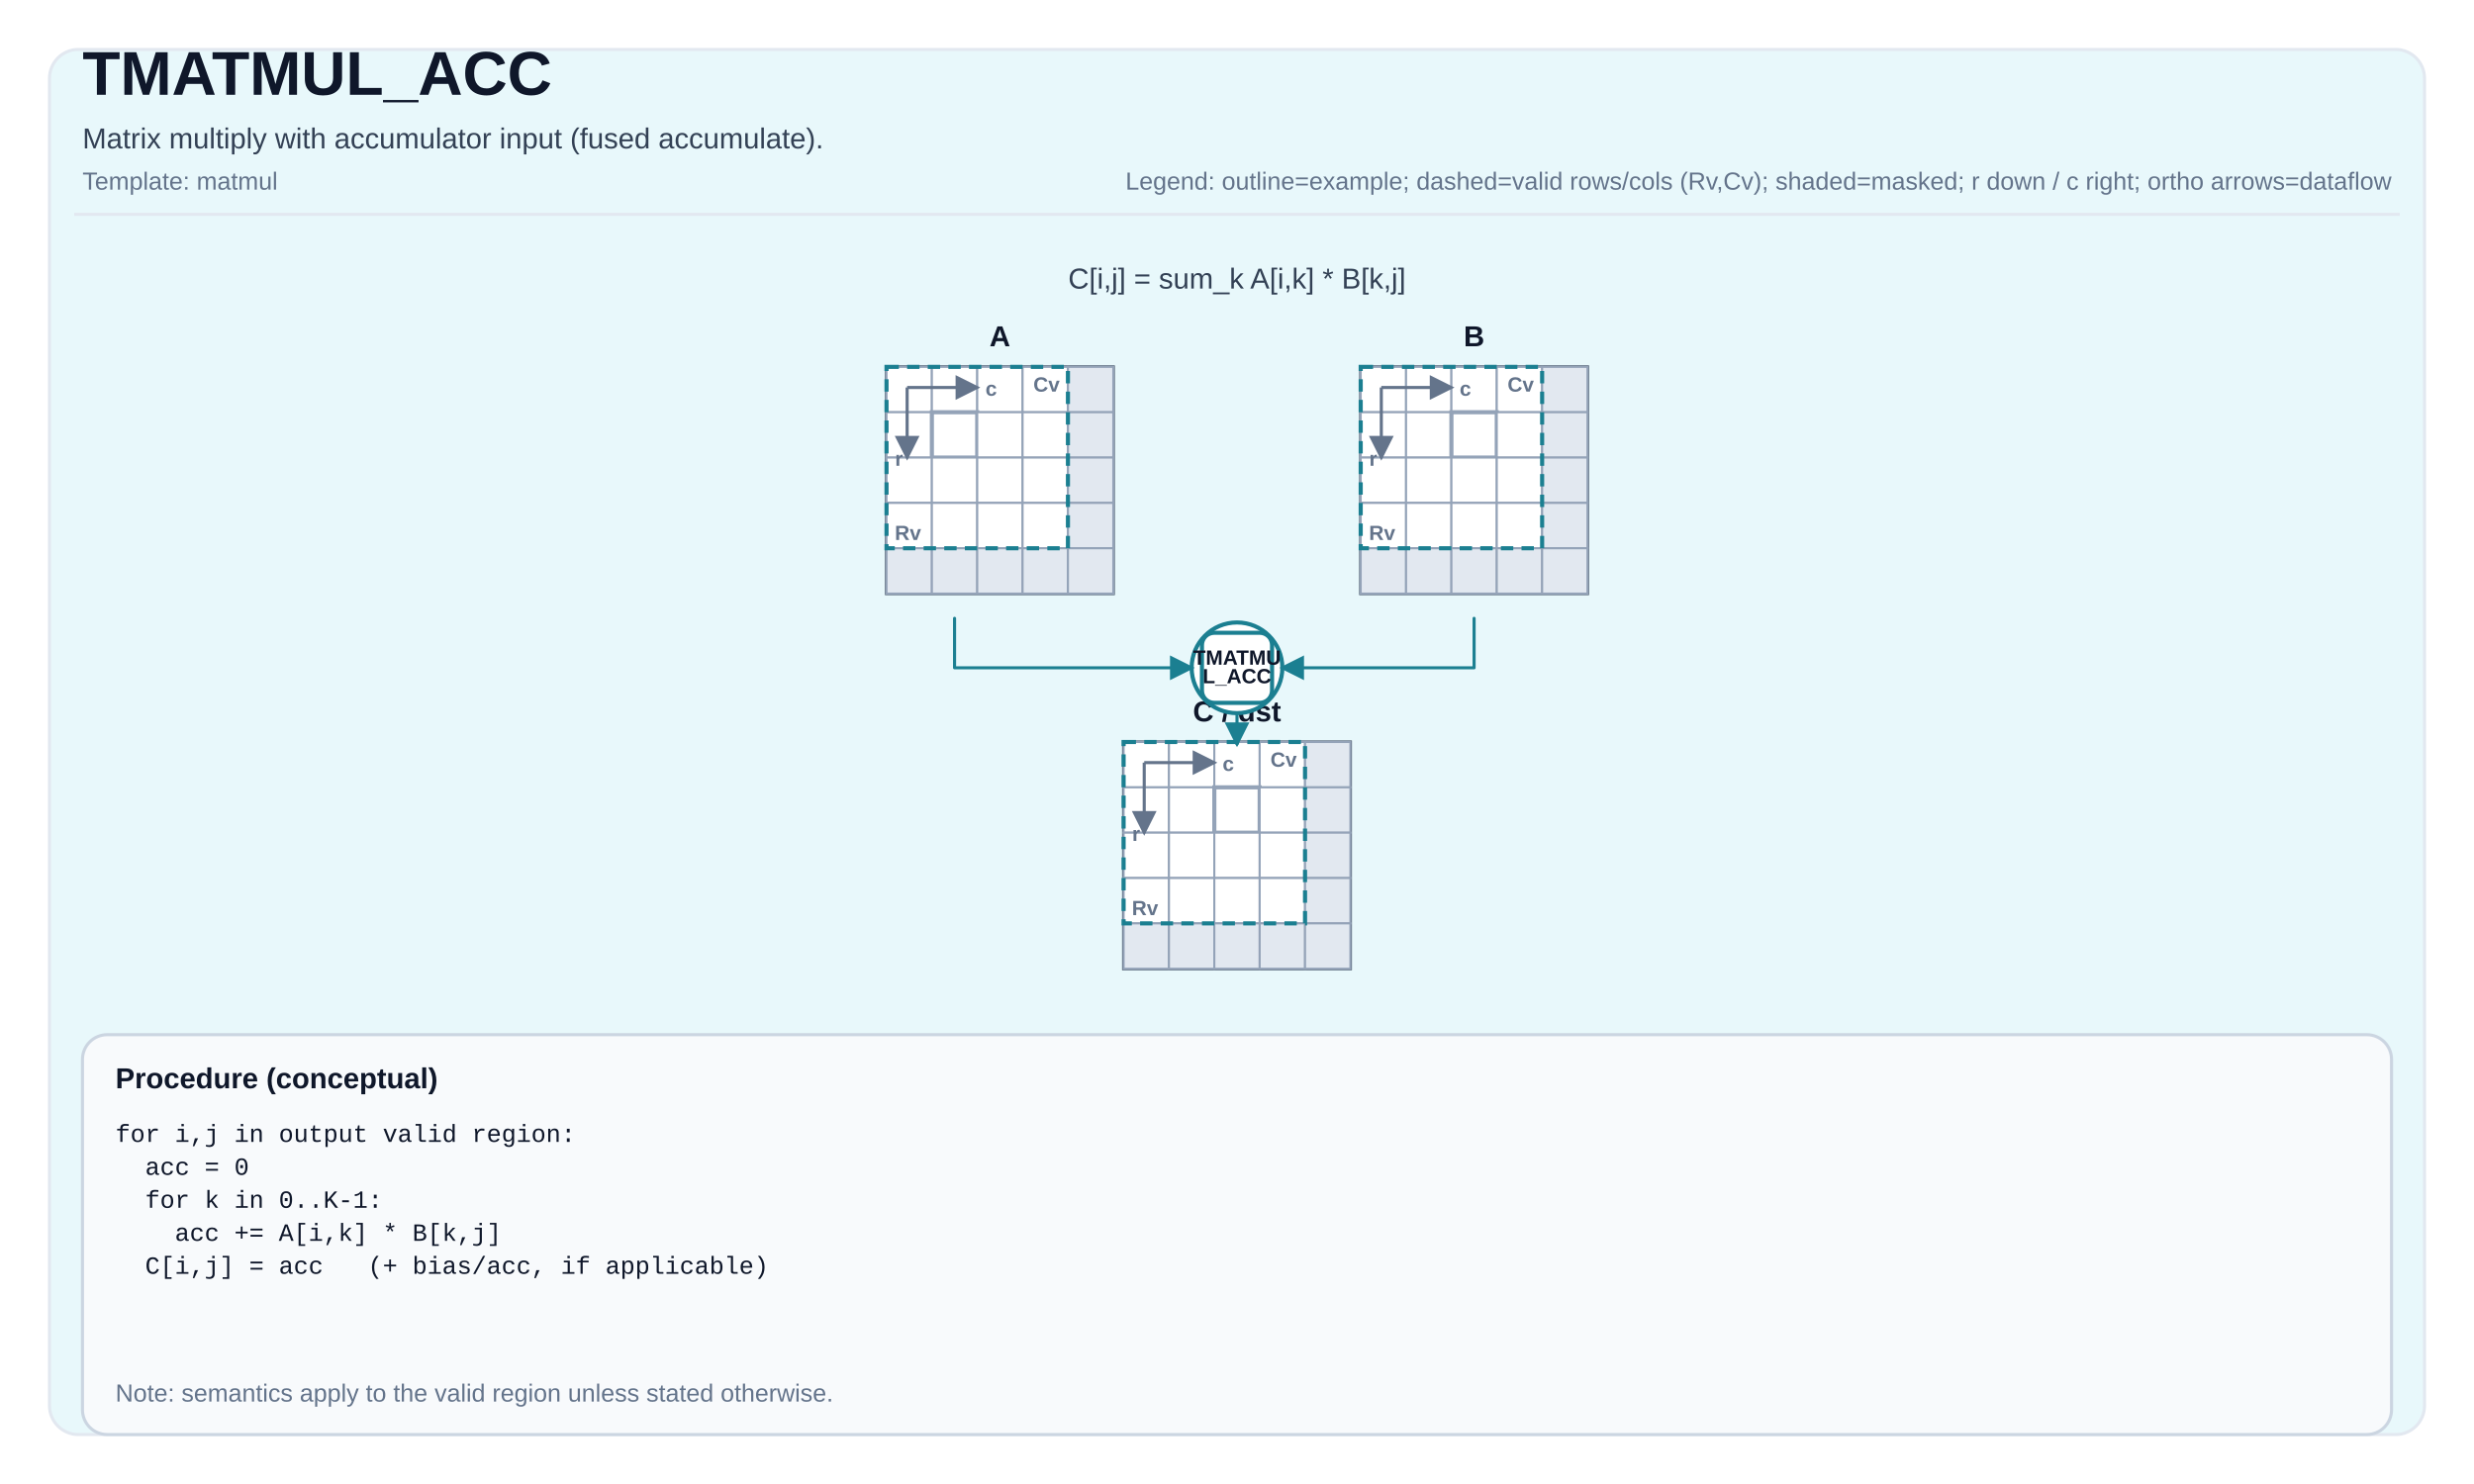
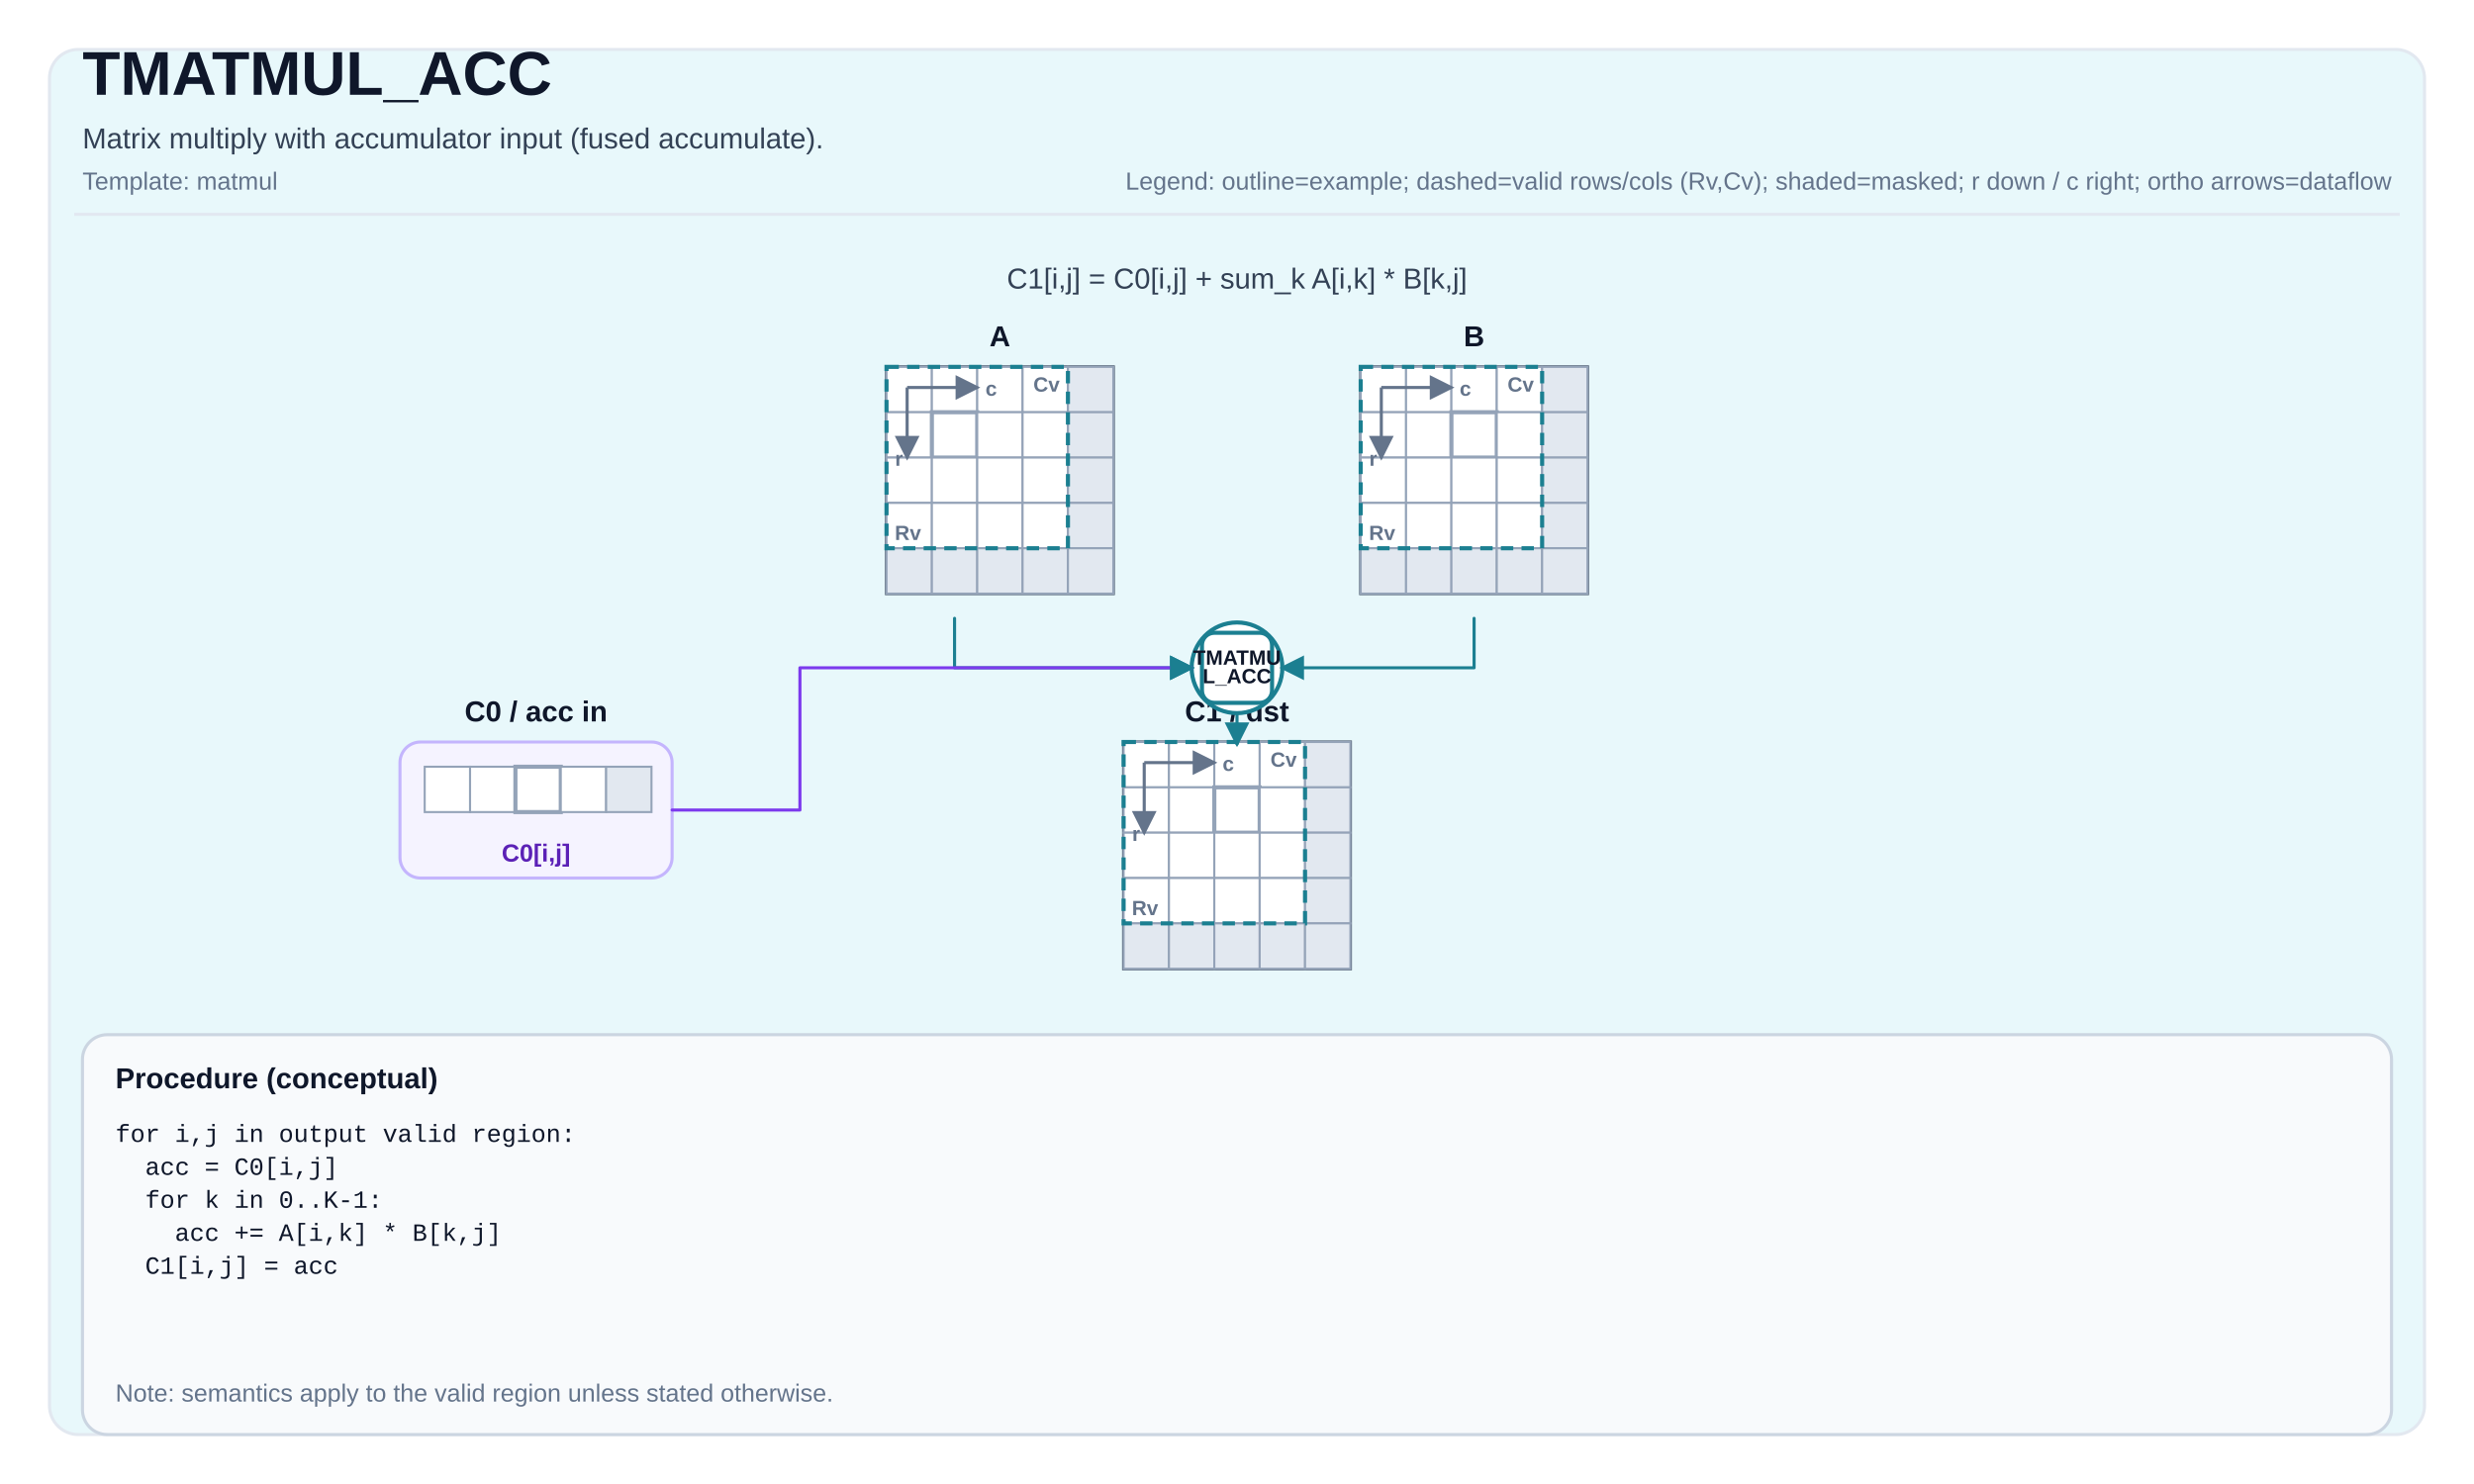
<svg xmlns="http://www.w3.org/2000/svg" width="1200" height="720" viewBox="0 0 1200 720" role="img" aria-label="TMATMUL_ACC tile operation diagram">
  <defs>
    <marker id="arrow" markerWidth="8" markerHeight="8" refX="7" refY="4" orient="auto">
      <path d="M0,0 L0,8 L8,4 z" fill="#1B7F91" />
    </marker>
    <marker id="axisArrow" markerWidth="8" markerHeight="8" refX="7" refY="4" orient="auto">
      <path d="M0,0 L0,8 L8,4 z" fill="#64748b" />
    </marker>
  </defs>
  <style>
svg { font-family: Arial, Helvetica, sans-serif; }
.title { font-size: 30px; font-weight: 700; fill: #0f172a; }
.subtitle { font-size: 14px; fill: #334155; }
.meta { font-size: 12px; fill: #64748b; }
.frame { fill: white; }
.panel { fill: #E8F8FB; stroke: #e2e8f0; stroke-width: 1.5; rx: 14; }
.tileLabel { font-size: 14px; font-weight: 700; fill: #0f172a; }
.tileBorder { fill: none; stroke: #475569; stroke-width: 1.5; }
.cell { fill: #ffffff; stroke: #94a3b8; stroke-width: 1; }
.cellMasked { fill: #e2e8f0; }
.cellHL { stroke-width: 2; }
- .cellText { font-family: ui-monospace, SFMono-Regular, Menlo, Monaco, Consolas, 'Liberation Mono', 'Courier New', monospace; font-size: 10px; fill: #0f172a; }
.arrow { stroke-width: 1.5; fill: none; stroke-linejoin: round; stroke-linecap: round; }
.axisLine { stroke: #64748b; stroke-width: 1.5; fill: none; }
.axisText { font-size: 10px; fill: #64748b; font-weight: 700; }
.opCircle { fill: #ffffff; stroke-width: 2; }
.opRect { fill: #ffffff; stroke-width: 2; }
.opText { font-size: 10px; font-weight: 800; fill: #0f172a; }
.procBox { fill: #f8fafc; stroke: #cbd5e1; stroke-width: 1.5; rx: 12; }
.procTitle { font-size: 14px; font-weight: 700; fill: #0f172a; }
.procText { font-family: ui-monospace, SFMono-Regular, Menlo, Monaco, Consolas, 'Liberation Mono', 'Courier New', monospace; font-size: 12px; fill: #0f172a; }
- .smallLabel { font-size: 12px; fill: #334155; }
- .scalarBox { fill: #ffffff; stroke: #cbd5e1; stroke-width: 1.5; }
- .scalarValue { font-size: 16px; font-weight: 700; }
.validBox { fill: none; stroke-width: 2; stroke-dasharray: 6 4; }
+ .accPanel { fill: #F5F3FF; stroke: #c4b5fd; stroke-width: 1.5; rx: 10; }
+ .accText { font-size: 12px; fill: #5b21b6; font-weight: 700; }
</style>
  <rect x="0" y="0" width="1200" height="720" class="frame" />
  <rect x="24" y="24" width="1152" height="672" class="panel" />
  <text x="40" y="46" class="title">TMATMUL_ACC</text>
  <text x="40" y="72" class="subtitle">Matrix multiply with accumulator input (fused accumulate).</text>
  <text x="40" y="92" class="meta">Template: matmul</text>
  <text x="1160" y="92" class="meta" text-anchor="end">Legend: outline=example; dashed=valid rows/cols (Rv,Cv); shaded=masked; r down / c right; ortho arrows=dataflow</text>
  <line x1="36" y1="104" x2="1164" y2="104" stroke="#e2e8f0" stroke-width="1.5" />
  <text x="485" y="168" class="tileLabel" text-anchor="middle">A</text>
  <rect x="430" y="178" width="110" height="110" class="tileBorder" />
  <rect x="430" y="178" width="22" height="22" class="cell" />
  <rect x="452" y="178" width="22" height="22" class="cell" />
  <rect x="474" y="178" width="22" height="22" class="cell" />
  <rect x="496" y="178" width="22" height="22" class="cell" />
  <rect x="518" y="178" width="22" height="22" class="cell cellMasked" />
  <rect x="430" y="200" width="22" height="22" class="cell" />
  <rect x="452" y="200" width="22" height="22" class="cell cellHL" stroke="#1B7F91" />
  <rect x="474" y="200" width="22" height="22" class="cell" />
  <rect x="496" y="200" width="22" height="22" class="cell" />
  <rect x="518" y="200" width="22" height="22" class="cell cellMasked" />
  <rect x="430" y="222" width="22" height="22" class="cell" />
  <rect x="452" y="222" width="22" height="22" class="cell" />
  <rect x="474" y="222" width="22" height="22" class="cell" />
  <rect x="496" y="222" width="22" height="22" class="cell" />
  <rect x="518" y="222" width="22" height="22" class="cell cellMasked" />
  <rect x="430" y="244" width="22" height="22" class="cell" />
  <rect x="452" y="244" width="22" height="22" class="cell" />
  <rect x="474" y="244" width="22" height="22" class="cell" />
  <rect x="496" y="244" width="22" height="22" class="cell" />
  <rect x="518" y="244" width="22" height="22" class="cell cellMasked" />
  <rect x="430" y="266" width="22" height="22" class="cell cellMasked" />
  <rect x="452" y="266" width="22" height="22" class="cell cellMasked" />
  <rect x="474" y="266" width="22" height="22" class="cell cellMasked" />
  <rect x="496" y="266" width="22" height="22" class="cell cellMasked" />
  <rect x="518" y="266" width="22" height="22" class="cell cellMasked" />
  <rect x="430" y="178" width="88" height="88" class="validBox" stroke="#1B7F91" />
  <text x="434" y="262" class="axisText">Rv</text>
  <text x="514" y="190" class="axisText" text-anchor="end">Cv</text>
  <path d="M 440 188 L 474 188" class="axisLine" marker-end="url(#axisArrow)" />
  <path d="M 440 188 L 440 222" class="axisLine" marker-end="url(#axisArrow)" />
  <text x="478" y="192" class="axisText">c</text>
  <text x="438" y="226" class="axisText" text-anchor="end">r</text>
  <text x="715" y="168" class="tileLabel" text-anchor="middle">B</text>
  <rect x="660" y="178" width="110" height="110" class="tileBorder" />
  <rect x="660" y="178" width="22" height="22" class="cell" />
  <rect x="682" y="178" width="22" height="22" class="cell" />
  <rect x="704" y="178" width="22" height="22" class="cell" />
  <rect x="726" y="178" width="22" height="22" class="cell" />
  <rect x="748" y="178" width="22" height="22" class="cell cellMasked" />
  <rect x="660" y="200" width="22" height="22" class="cell" />
  <rect x="682" y="200" width="22" height="22" class="cell" />
  <rect x="704" y="200" width="22" height="22" class="cell cellHL" stroke="#1B7F91" />
  <rect x="726" y="200" width="22" height="22" class="cell" />
  <rect x="748" y="200" width="22" height="22" class="cell cellMasked" />
  <rect x="660" y="222" width="22" height="22" class="cell" />
  <rect x="682" y="222" width="22" height="22" class="cell" />
  <rect x="704" y="222" width="22" height="22" class="cell" />
  <rect x="726" y="222" width="22" height="22" class="cell" />
  <rect x="748" y="222" width="22" height="22" class="cell cellMasked" />
  <rect x="660" y="244" width="22" height="22" class="cell" />
  <rect x="682" y="244" width="22" height="22" class="cell" />
  <rect x="704" y="244" width="22" height="22" class="cell" />
  <rect x="726" y="244" width="22" height="22" class="cell" />
  <rect x="748" y="244" width="22" height="22" class="cell cellMasked" />
  <rect x="660" y="266" width="22" height="22" class="cell cellMasked" />
  <rect x="682" y="266" width="22" height="22" class="cell cellMasked" />
  <rect x="704" y="266" width="22" height="22" class="cell cellMasked" />
  <rect x="726" y="266" width="22" height="22" class="cell cellMasked" />
  <rect x="748" y="266" width="22" height="22" class="cell cellMasked" />
  <rect x="660" y="178" width="88" height="88" class="validBox" stroke="#1B7F91" />
  <text x="664" y="262" class="axisText">Rv</text>
  <text x="744" y="190" class="axisText" text-anchor="end">Cv</text>
  <path d="M 670 188 L 704 188" class="axisLine" marker-end="url(#axisArrow)" />
  <path d="M 670 188 L 670 222" class="axisLine" marker-end="url(#axisArrow)" />
  <text x="708" y="192" class="axisText">c</text>
  <text x="668" y="226" class="axisText" text-anchor="end">r</text>
-   <text x="600" y="350" class="tileLabel" text-anchor="middle">C / dst</text>
+   <text x="260" y="350" class="tileLabel" text-anchor="middle">C0 / acc in</text>
+   <rect x="194" y="360" width="132" height="66" class="accPanel" />
+   <rect x="206" y="372" width="22" height="22" class="cell" />
+   <rect x="228" y="372" width="22" height="22" class="cell" />
+   <rect x="250" y="372" width="22" height="22" class="cell cellHL" stroke="#7c3aed" />
+   <rect x="272" y="372" width="22" height="22" class="cell" />
+   <rect x="294" y="372" width="22" height="22" class="cell cellMasked" />
+   <text x="260" y="418" class="accText" text-anchor="middle">C0[i,j]</text>
+   <text x="600" y="350" class="tileLabel" text-anchor="middle">C1 / dst</text>
  <rect x="545" y="360" width="110" height="110" class="tileBorder" />
  <rect x="545" y="360" width="22" height="22" class="cell" />
  <rect x="567" y="360" width="22" height="22" class="cell" />
  <rect x="589" y="360" width="22" height="22" class="cell" />
  <rect x="611" y="360" width="22" height="22" class="cell" />
  <rect x="633" y="360" width="22" height="22" class="cell cellMasked" />
  <rect x="545" y="382" width="22" height="22" class="cell" />
  <rect x="567" y="382" width="22" height="22" class="cell" />
  <rect x="589" y="382" width="22" height="22" class="cell cellHL" stroke="#1B7F91" />
  <rect x="611" y="382" width="22" height="22" class="cell" />
  <rect x="633" y="382" width="22" height="22" class="cell cellMasked" />
  <rect x="545" y="404" width="22" height="22" class="cell" />
  <rect x="567" y="404" width="22" height="22" class="cell" />
  <rect x="589" y="404" width="22" height="22" class="cell" />
  <rect x="611" y="404" width="22" height="22" class="cell" />
  <rect x="633" y="404" width="22" height="22" class="cell cellMasked" />
  <rect x="545" y="426" width="22" height="22" class="cell" />
  <rect x="567" y="426" width="22" height="22" class="cell" />
  <rect x="589" y="426" width="22" height="22" class="cell" />
  <rect x="611" y="426" width="22" height="22" class="cell" />
  <rect x="633" y="426" width="22" height="22" class="cell cellMasked" />
  <rect x="545" y="448" width="22" height="22" class="cell cellMasked" />
  <rect x="567" y="448" width="22" height="22" class="cell cellMasked" />
  <rect x="589" y="448" width="22" height="22" class="cell cellMasked" />
  <rect x="611" y="448" width="22" height="22" class="cell cellMasked" />
  <rect x="633" y="448" width="22" height="22" class="cell cellMasked" />
  <rect x="545" y="360" width="88" height="88" class="validBox" stroke="#1B7F91" />
  <text x="549" y="444" class="axisText">Rv</text>
  <text x="629" y="372" class="axisText" text-anchor="end">Cv</text>
  <path d="M 555 370 L 589 370" class="axisLine" marker-end="url(#axisArrow)" />
  <path d="M 555 370 L 555 404" class="axisLine" marker-end="url(#axisArrow)" />
  <text x="593" y="374" class="axisText">c</text>
  <text x="553" y="408" class="axisText" text-anchor="end">r</text>
-   <text x="600" y="140" class="subtitle" text-anchor="middle" fill="#1B7F91">C[i,j] = sum_k A[i,k] * B[k,j]</text>
+   <text x="600" y="140" class="subtitle" text-anchor="middle" fill="#1B7F91">C1[i,j] = C0[i,j] + sum_k A[i,k] * B[k,j]</text>
  <circle cx="600" cy="324" r="22" class="opCircle" stroke="#1B7F91" />
  <rect x="583" y="307" width="34" height="34" rx="6" class="opRect" stroke="#1B7F91" />
  <text x="600" y="322.5" class="opText" font-size="8px" text-anchor="middle">TMATMU</text>
  <text x="600" y="331.5" class="opText" font-size="8px" text-anchor="middle">L_ACC</text>
  <path d="M 463 300 L 463 324 L 578 324" class="arrow" stroke="#1B7F91" marker-end="url(#arrow)" />
  <path d="M 715 300 L 715 324 L 622 324" class="arrow" stroke="#1B7F91" marker-end="url(#arrow)" />
+   <path d="M 326 393 L 388 393 L 388 324 L 578 324" class="arrow" stroke="#7c3aed" marker-end="url(#arrow)" />
  <path d="M 600 346 L 600 361" class="arrow" stroke="#1B7F91" marker-end="url(#arrow)" />
  <rect x="40" y="502" width="1120" height="194" class="procBox" />
  <text x="56" y="528" class="procTitle">Procedure (conceptual)</text>
  <text x="56" y="554" class="procText" xml:space="preserve">
    <tspan x="56" dy="0">for i,j in output valid region:</tspan>
-     <tspan x="56" dy="16">  acc = 0</tspan>
+     <tspan x="56" dy="16">  acc = C0[i,j]</tspan>
    <tspan x="56" dy="16">  for k in 0..K-1:</tspan>
    <tspan x="56" dy="16">    acc += A[i,k] * B[k,j]</tspan>
-     <tspan x="56" dy="16">  C[i,j] = acc   (+ bias/acc, if applicable)</tspan>
+     <tspan x="56" dy="16">  C1[i,j] = acc</tspan>
  </text>
  <text x="56" y="680" class="meta">Note: semantics apply to the valid region unless stated otherwise.</text>
</svg>
